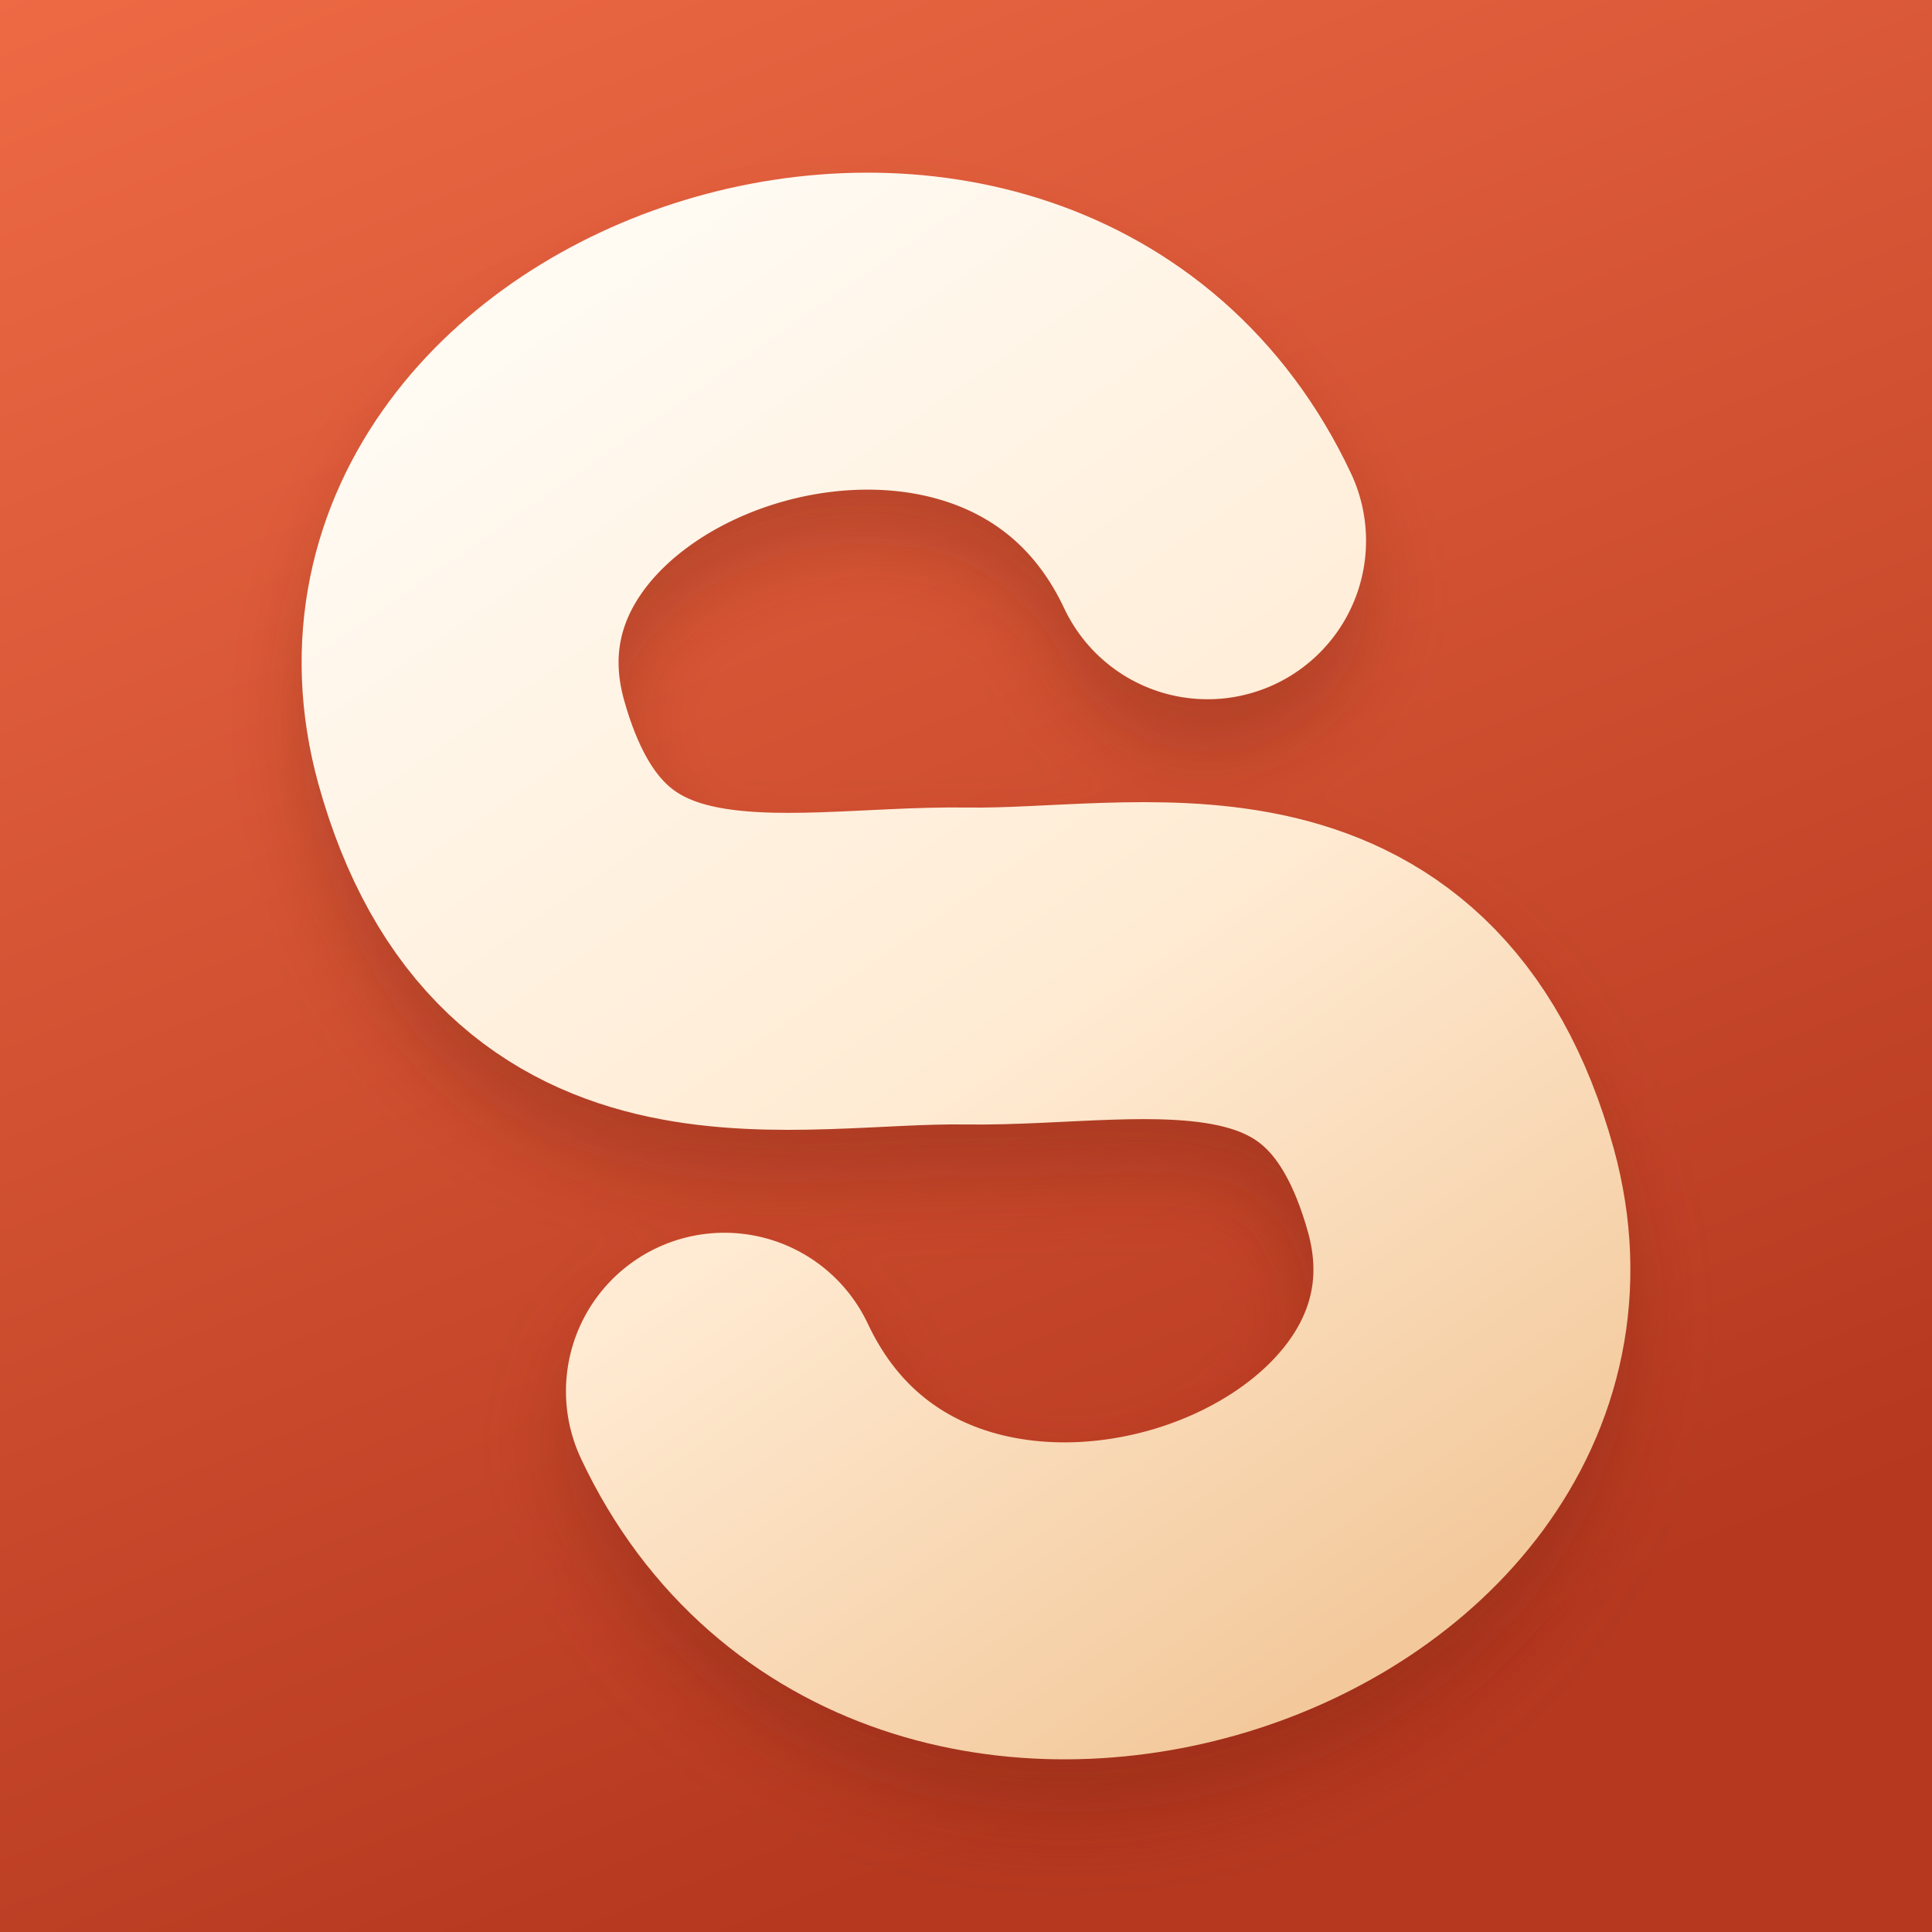
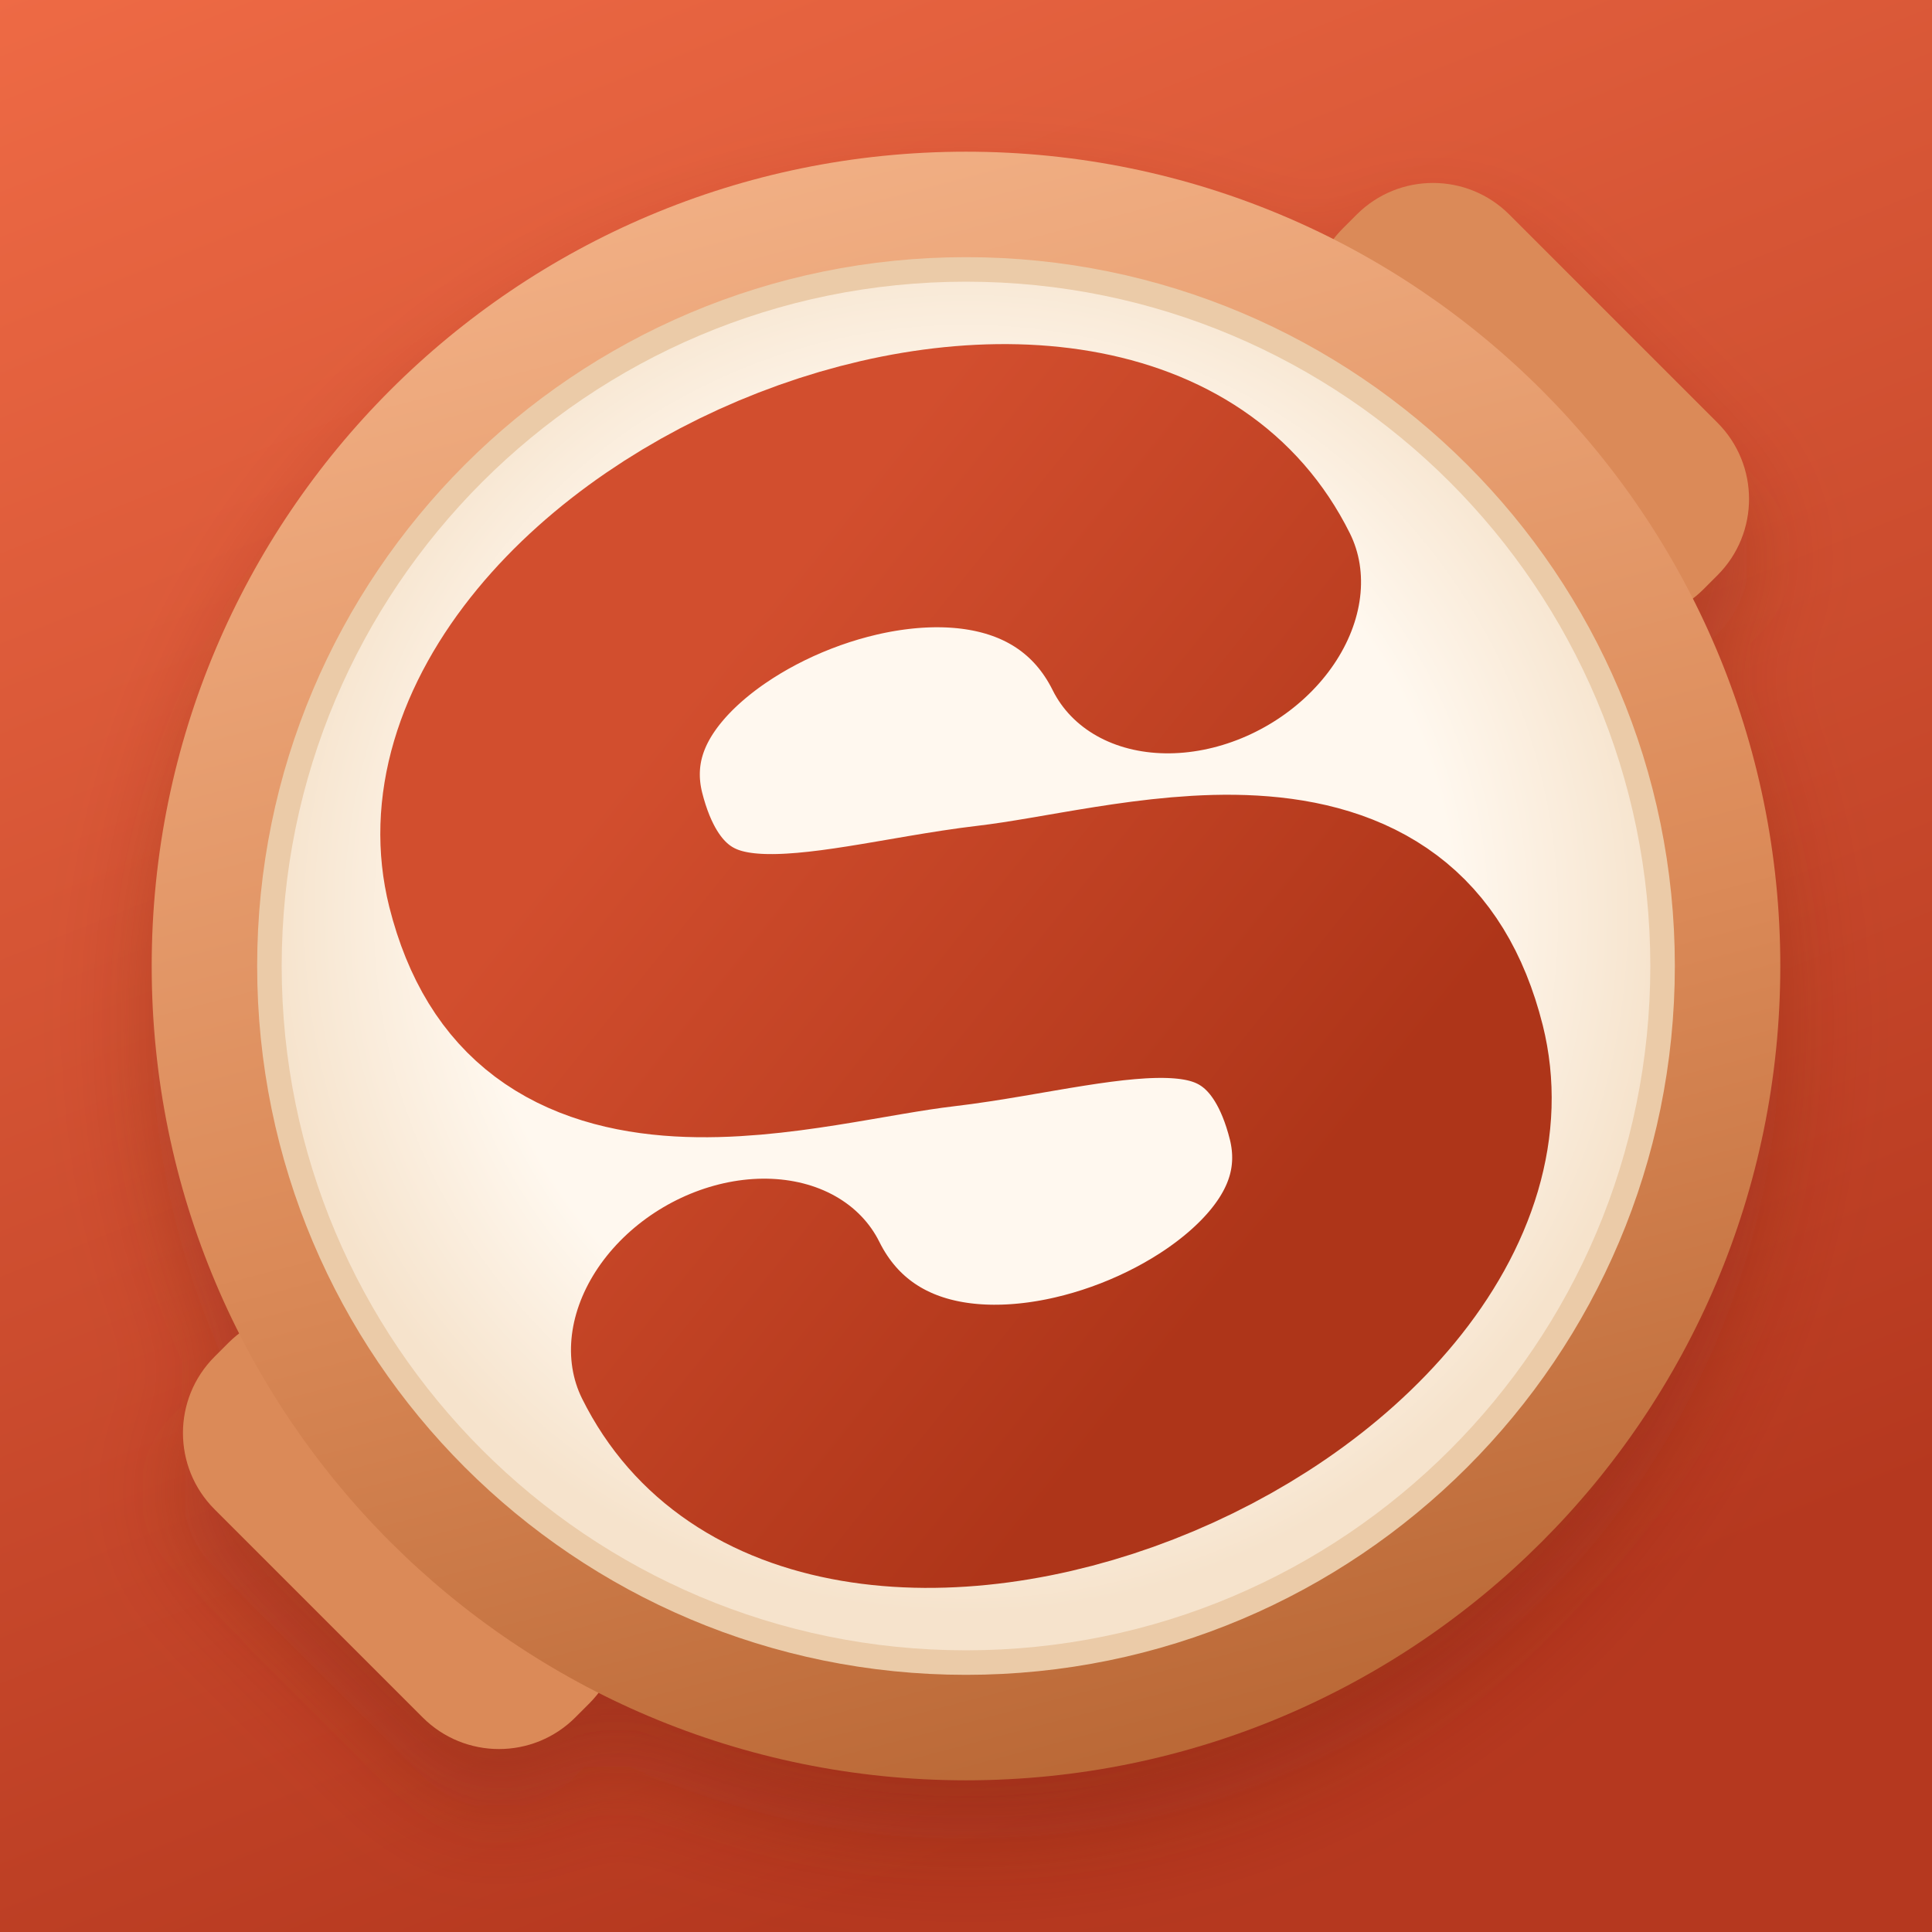
<svg xmlns="http://www.w3.org/2000/svg" viewBox="0 0 512 512">
  <defs>
-     <linearGradient id="bg" x1="0" y1="0" x2="0.4" y2="1">
+     <linearGradient id="bg" x1="0" y1="0" x2=".4" y2="1">
      <stop offset="0" stop-color="#EE6A45" />
      <stop offset="1" stop-color="#B5381F" />
    </linearGradient>
    <linearGradient id="dough" gradientUnits="userSpaceOnUse" x1="200" y1="70" x2="300" y2="450">
      <stop offset="0" stop-color="#FFFAF2" />
      <stop offset=".55" stop-color="#FFEBD3" />
      <stop offset="1" stop-color="#F3C99C" />
    </linearGradient>
    <filter id="soft" x="-20%" y="-20%" width="140%" height="140%">
      <feGaussianBlur stdDeviation="10" />
    </filter>
  </defs>
  <rect width="512" height="512" fill="url(#bg)" />
-   <g opacity=".3" filter="url(#soft)">
-     <g transform="translate(0 14)">
-       <path transform="translate(256 256) scale(1.05) rotate(-20) translate(-256 -256)" d="M350 176 C340 66, 166 62, 158 160 C152 236, 214 240, 256 256 C298 272, 360 276, 354 352 C346 450, 172 446, 162 336" fill="none" stroke="#6E1A0A" stroke-width="80" stroke-linecap="round" />
+   <g transform="translate(256 256) scale(1.3) translate(-256 -256)">
+     <defs>
+       <linearGradient id="pot" gradientUnits="userSpaceOnUse" x1="200" y1="70" x2="300" y2="450">
+         <stop offset="0" stop-color="#F4B48A" />
+         <stop offset=".55" stop-color="#DB8A58" />
+         <stop offset="1" stop-color="#B3612F" />
+       </linearGradient>
+       <radialGradient id="field" cx="256" cy="246" r="142" gradientUnits="userSpaceOnUse">
+         <stop offset=".7" stop-color="#FFF8EF" />
+         <stop offset="1" stop-color="#F6E3CC" />
+       </radialGradient>
+       <linearGradient id="soup" gradientUnits="userSpaceOnUse" x1="180" y1="150" x2="330" y2="370">
+         <stop offset="0" stop-color="#D24E2E" />
+         <stop offset="1" stop-color="#AE3519" />
+       </linearGradient>
+     </defs>
+     <g opacity=".3" filter="url(#soft)">
+       <g transform="translate(0 12)">
+         <rect x="347" y="89" width="48" height="104" rx="22" fill="#6E1A0A" transform="rotate(315 371 141)" />
+         <rect x="117" y="319" width="48" height="104" rx="22" fill="#6E1A0A" transform="rotate(135 141 371)" />
+         <circle cx="256" cy="256" r="166" fill="#6E1A0A" />
+       </g>
    </g>
+     <rect x="347" y="89" width="48" height="104" rx="22" fill="#DB8A58" transform="rotate(315 371 141)" />
+     <rect x="117" y="319" width="48" height="104" rx="22" fill="#DB8A58" transform="rotate(135 141 371)" />
+     <circle cx="256" cy="256" r="166" fill="url(#pot)" />
+     <circle cx="256" cy="256" r="142" fill="url(#field)" />
+     <g transform="translate(256 256) rotate(-30) scale(0.745 0.583) rotate(8) translate(-256 -256)">
+       <path d="M350 176 C340 66, 166 62, 158 160 C152 236, 214 240, 256 256 C298 272, 360 276, 354 352 C346 450, 172 446, 162 336" fill="none" stroke="url(#soup)" stroke-width="92" stroke-linecap="round" />
+     </g>
+     <circle cx="256" cy="256" r="142" fill="none" stroke="#EBCBA8" stroke-width="5" />
  </g>
-   <path transform="translate(256 256) scale(1.05) rotate(-20) translate(-256 -256)" d="M350 176 C340 66, 166 62, 158 160 C152 236, 214 240, 256 256 C298 272, 360 276, 354 352 C346 450, 172 446, 162 336" fill="none" stroke="url(#dough)" stroke-width="80" stroke-linecap="round" />
</svg>
